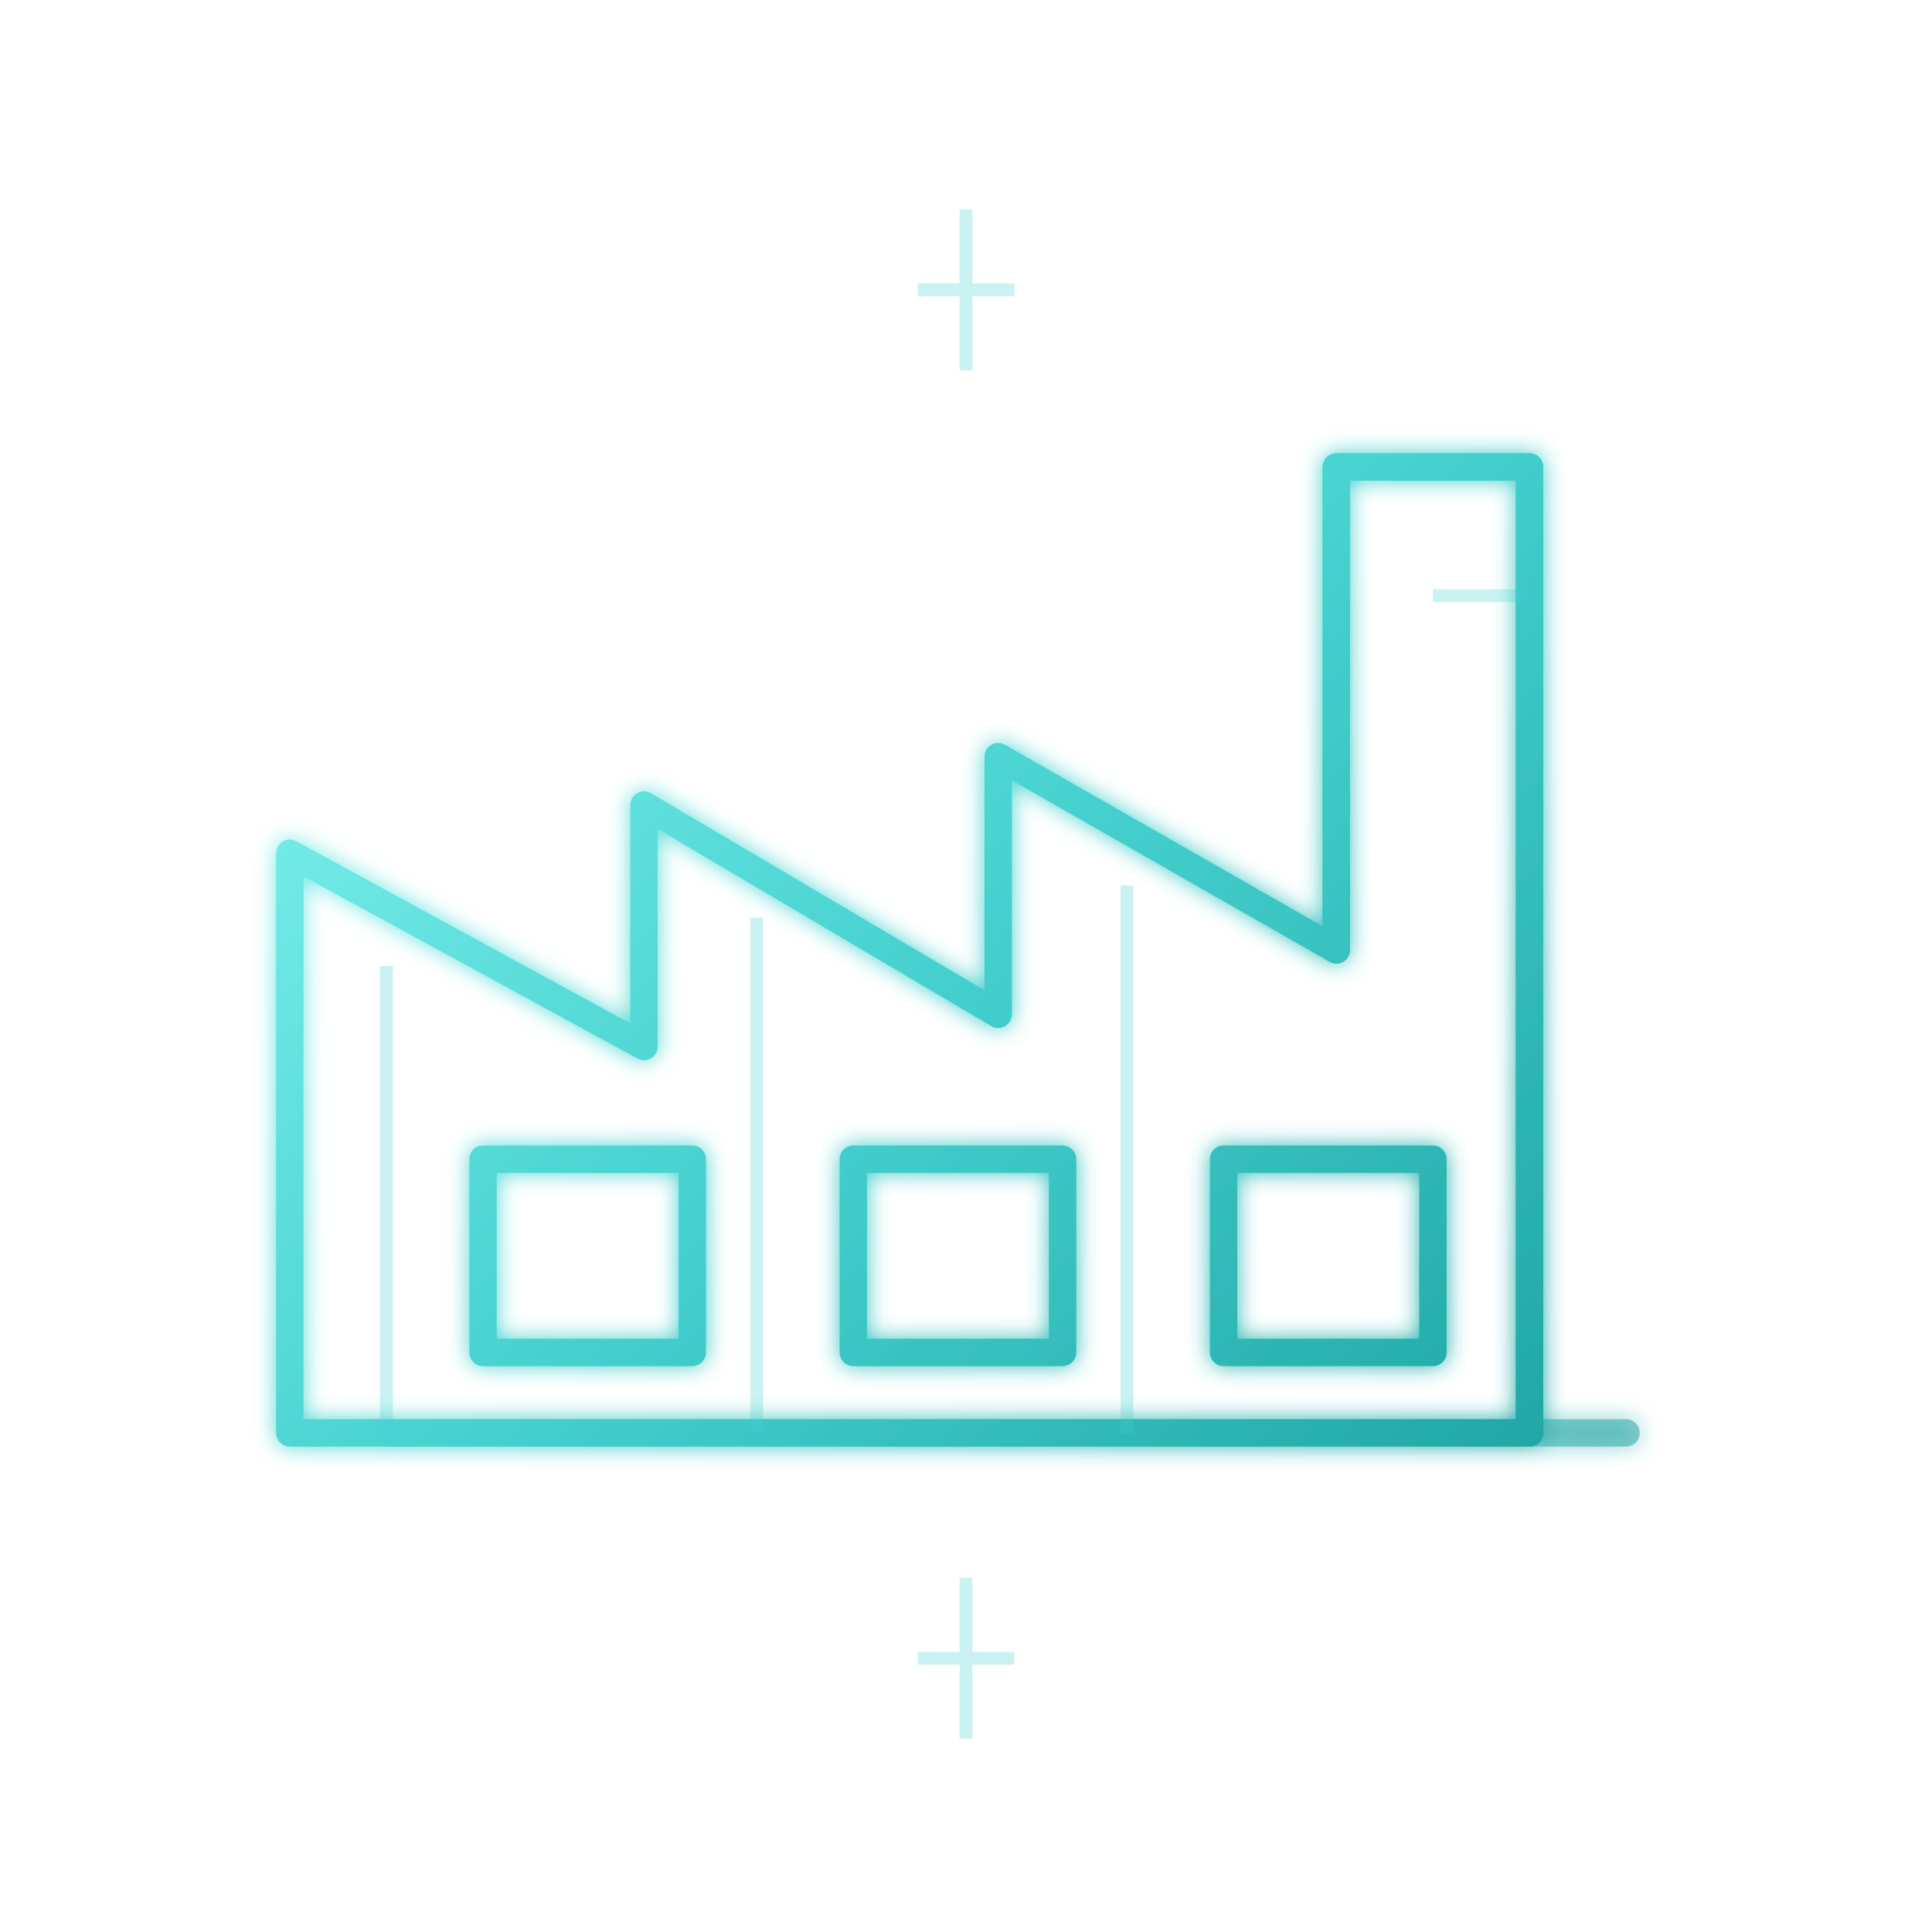
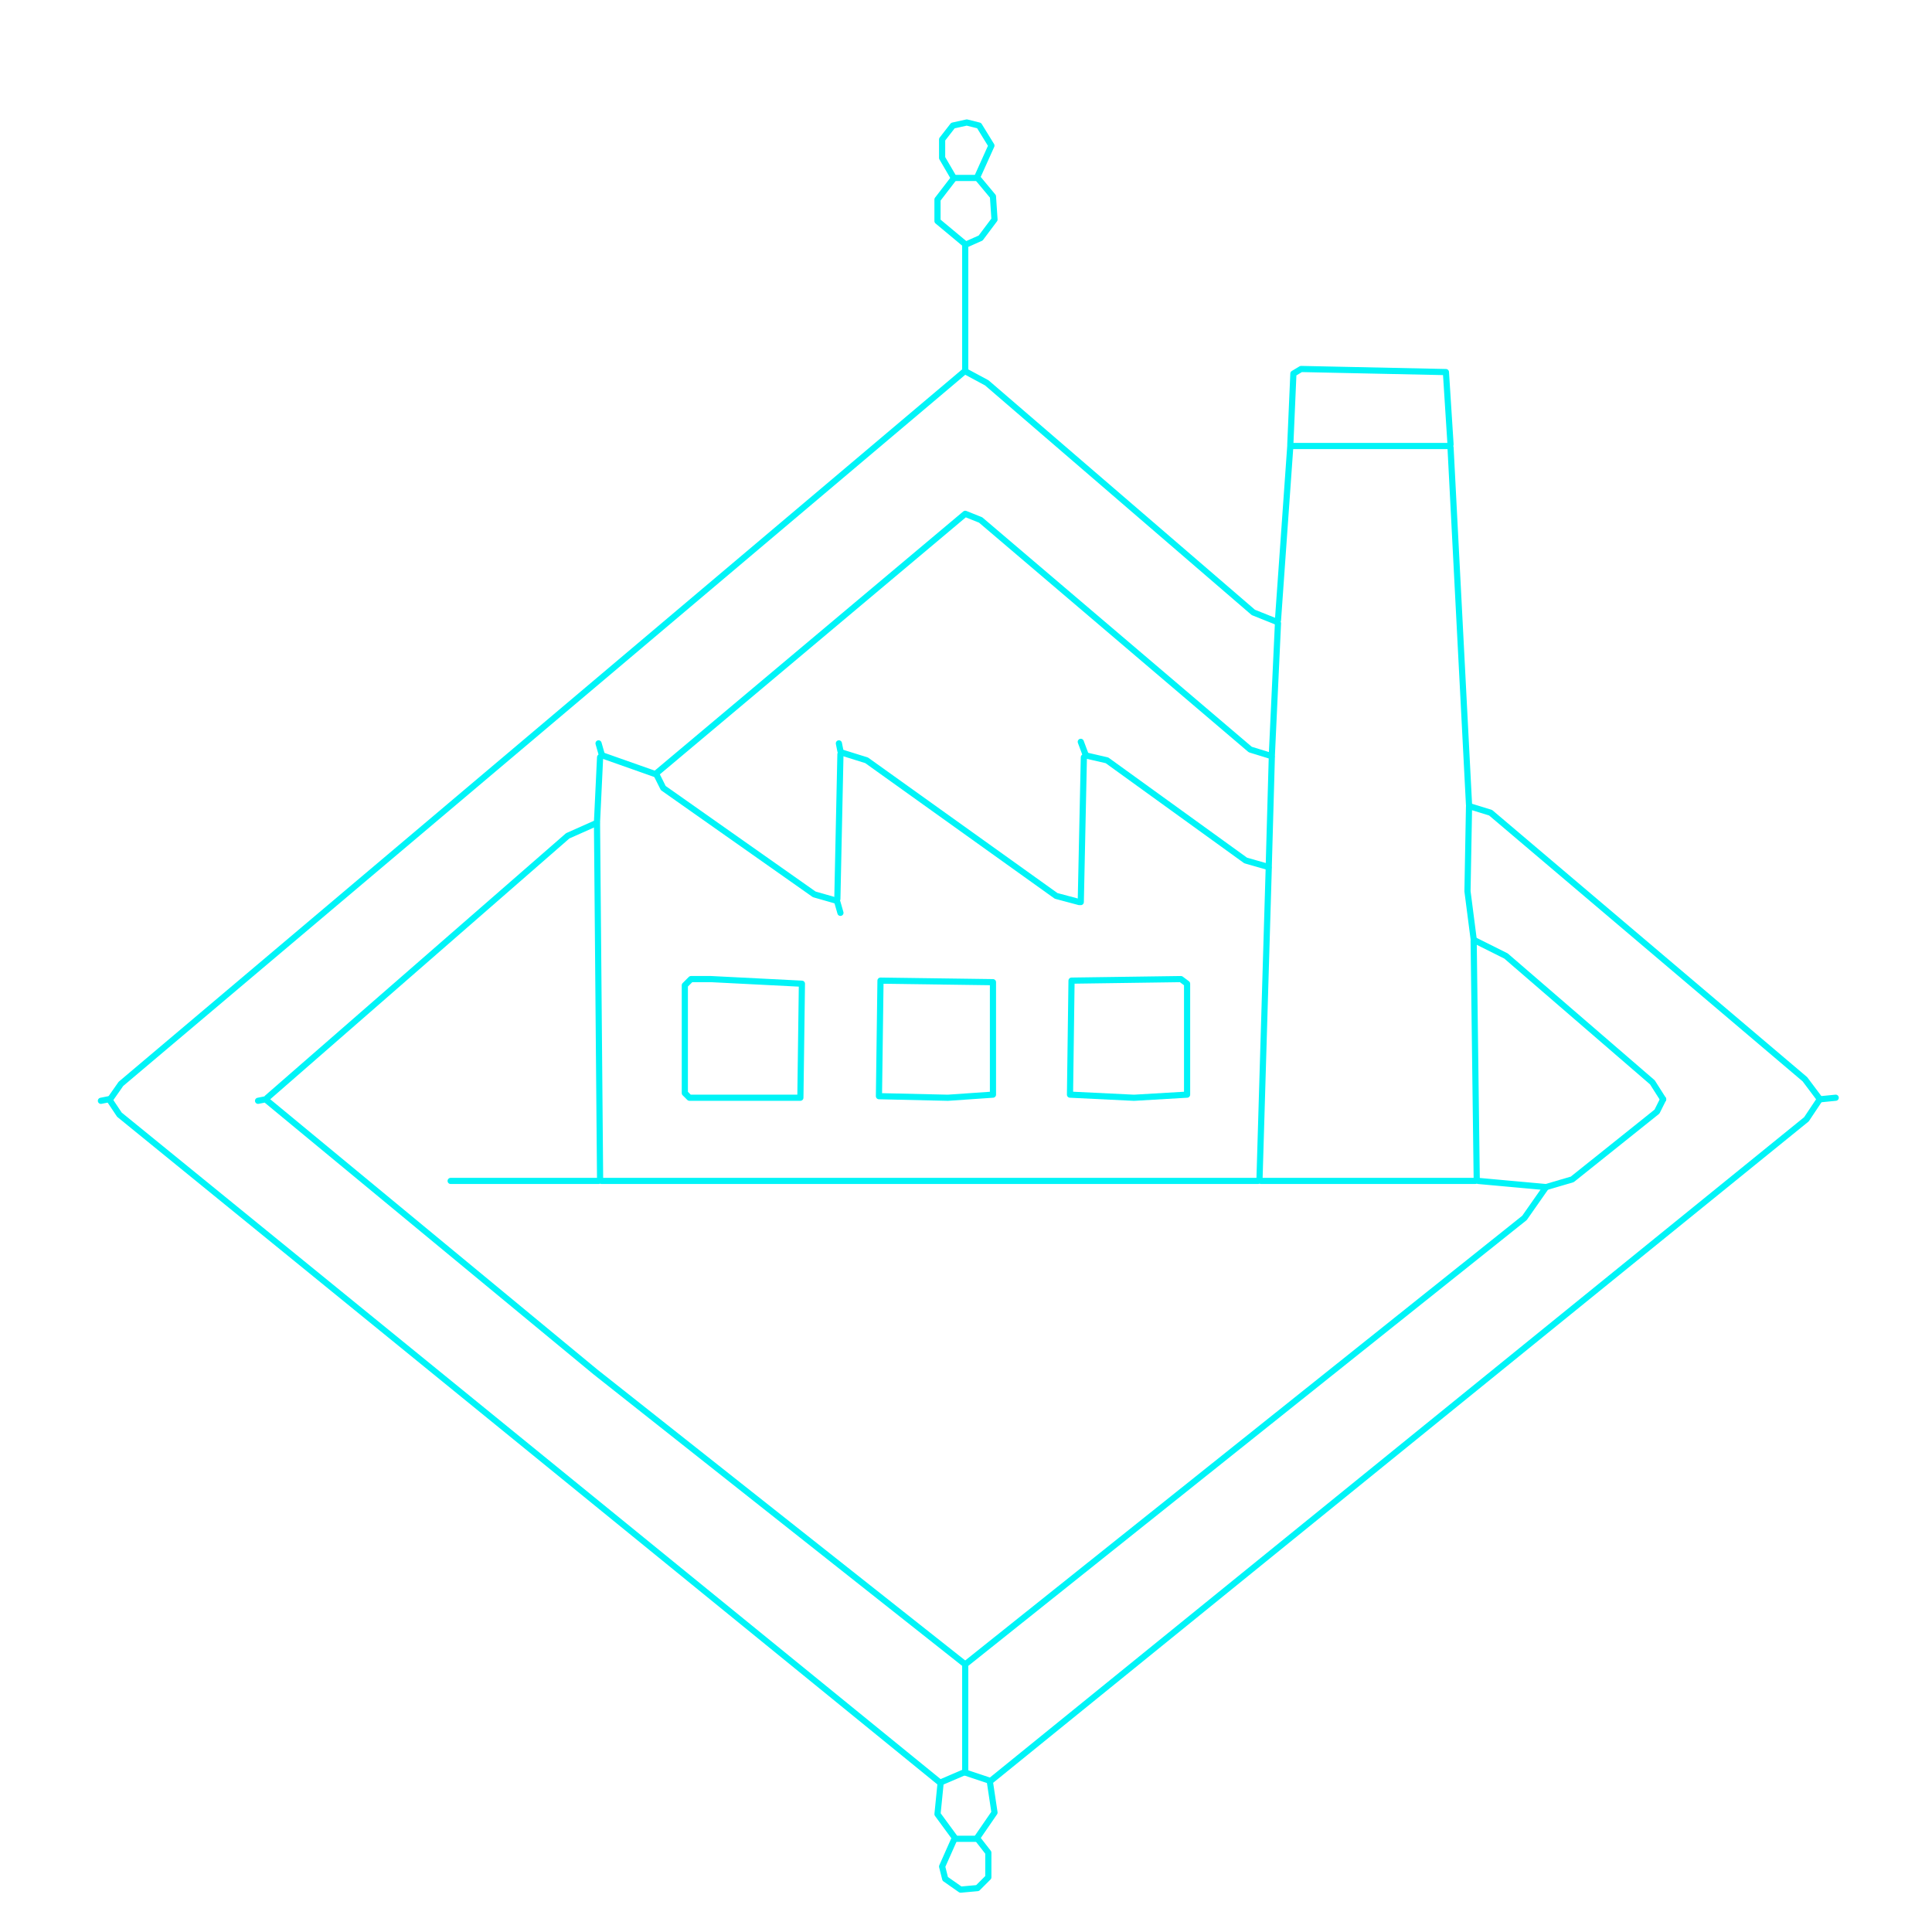
- <svg xmlns="http://www.w3.org/2000/svg" viewBox="0 0 120 120" fill="none">
-   <defs>
-     <linearGradient id="n3" x1="18" y1="18" x2="104" y2="102" gradientUnits="userSpaceOnUse">
-       <stop stop-color="#91fbf6" />
-       <stop offset=".48" stop-color="#45d1cf" />
-       <stop offset="1" stop-color="#159b99" />
-     </linearGradient>
-     <filter id="g" x="-20%" y="-20%" width="140%" height="140%">
-       <feGaussianBlur stdDeviation=".7" result="b" />
-       <feMerge>
-         <feMergeNode in="b" />
-         <feMergeNode in="SourceGraphic" />
-       </feMerge>
-     </filter>
-   </defs>
-   <g stroke="url(#n3)" stroke-width="1.7" stroke-linecap="round" stroke-linejoin="round" filter="url(#g)">
-     <path d="M18 89V53l22 12V50l22 13V47l21 12V29h12v60H18Z" />
-     <path d="M83 59V29h12v60" opacity=".86" />
-     <path d="M30 72h13v12H30zM53 72h13v12H53zM76 72h13v12H76z" />
-     <path d="M24 89h77" opacity=".5" />
-   </g>
-   <g stroke="#45d1cf" stroke-width=".8" opacity=".28">
-     <path d="M24 60v29M47 57v32M70 55v34M89 37h6" />
-     <path d="M60 13v10M57 18h6M60 98v10M57 103h6" />
+ <svg xmlns="http://www.w3.org/2000/svg" viewBox="0 0 1254 1254" width="1254" height="1254" fill="none">
+   <g stroke="#00F4F7" stroke-width="4" stroke-linecap="round" stroke-linejoin="round" fill="none">
+     <path d="M705.50 490.50 L718.50 493.50 L808.50 558.50 L822.50 562.50" />
+     <path d="M627.50 1079.50 L989.50 790.50 L1003.50 770.50" />
+     <path d="M71.50 714.50 L77.50 723.50 L609.50 1156.50" />
+     <path d="M545.50 592.50 L543.50 585.50" />
+     <path d="M825.50 491.50 L823.50 562.50" />
+     <path d="M387.50 534.50 L389.50 765.50" />
+     <path d="M634.50 1192.50 L645.50 1176.50 L642.50 1156.50" />
+     <path d="M633.50 1193.50 L620.50 1193.50" />
+     <path d="M817.50 765.50 L823.50 563.50" />
+     <path d="M425.50 502.50 L391.50 490.50" />
+     <path d="M626.50 159.50 L626.50 240.50" />
+     <path d="M172.50 713.50 L167.50 714.50" />
+     <path d="M426.50 503.50 L430.50 511.50 L528.50 580.50 L542.50 584.50" />
+     <path d="M627.50 158.50 L636.50 154.50 L645.50 142.50 L644.50 127.50 L634.50 115.50" />
+     <path d="M700.50 585.50 L685.50 581.50 L562.50 493.50 L546.50 488.50" />
+     <path d="M173.50 712.50 L368.50 542.50 L386.50 534.50" />
+     <path d="M619.50 115.50 L633.50 115.50" />
+     <path d="M838.50 289.50 L940.50 289.50" />
+     <path d="M956.50 609.50 L952.50 578.50 L953.50 523.50" />
+     <path d="M627.50 241.50 L640.50 248.50 L813.50 397.50 L828.50 403.50" />
+     <path d="M704.50 489.50 L701.50 481.50" />
+     <path d="M619.50 1193.50 L611.50 1211.50 L613.50 1219.50 L623.50 1226.50 L634.50 1225.50 L641.50 1218.50 L641.50 1202.50 L634.50 1193.50" />
+     <path d="M957.50 610.50 L977.50 620.50 L1072.50 702.50 L1079.50 713.50" />
+     <path d="M634.50 114.50 L643.50 94.50 L635.50 81.50 L627.50 79.50 L618.50 81.50 L611.50 90.50 L611.50 102.50 L618.50 114.50" />
+     <path d="M610.50 1157.50 L608.50 1177.50 L619.50 1192.50" />
+     <path d="M1003.50 770.50 L959.50 766.50" />
+     <path d="M1003.50 770.50 L1020.50 765.50 L1075.50 721.50 L1079.50 713.50" />
+     <path d="M703.50 491.50 L701.50 585.50" />
+     <path d="M816.50 766.50 L390.50 766.50" />
+     <path d="M611.50 1156.50 L625.50 1150.50" />
+     <path d="M954.50 523.50 L967.50 527.50 L1171.50 700.50 L1180.50 712.50" />
+     <path d="M829.50 402.50 L837.50 289.50" />
+     <path d="M388.50 766.50 L292.50 766.50" />
+     <path d="M426.50 501.50 L626.50 333.50 L636.50 337.50 L811.50 486.50 L824.50 490.50" />
+     <path d="M818.50 766.50 L957.50 766.50" />
+     <path d="M618.50 116.50 L608.50 129.50 L608.50 143.50 L626.50 158.50" />
+     <path d="M829.50 404.50 L825.50 490.50" />
+     <path d="M71.50 713.50 L78.50 703.50 L625.50 241.50" />
+     <path d="M173.50 714.50 L386.50 890.50 L625.50 1079.50" />
+     <path d="M837.50 288.50 L839.50 242.50 L844.50 239.50 L938.50 241.50 L941.50 288.50" />
+     <path d="M387.50 533.50 L389.50 491.50" />
+     <path d="M545.50 487.50 L544.50 482.50" />
+     <path d="M641.50 1155.50 L626.50 1150.50" />
+     <path d="M65.50 714.50 L70.50 713.50" />
+     <path d="M958.50 765.50 L956.50 610.50" />
+     <path d="M1180.50 714.50 L1172.50 726.50 L643.50 1155.50" />
+     <path d="M626.50 1149.50 L626.50 1080.50" />
+     <path d="M1181.50 713.50 L1191.50 712.50" />
+     <path d="M390.50 489.50 L388.50 482.50" />
+     <path d="M543.50 583.50 L545.50 489.50" />
+     <path d="M953.50 522.50 L941.50 290.50" />
+     <path d="M614.50 712.50 L570.50 711.50 L571.50 636.50 L644.50 637.50 L644.50 710.50 L615.50 712.50 Z" />
+     <path d="M735.50 712.50 L694.50 710.50 L695.50 636.50 L766.50 635.50 L770.50 638.50 L770.50 710.50 L736.50 712.50 Z" />
+     <path d="M460.50 635.50 L448.50 635.50 L444.50 639.50 L444.50 709.50 L447.50 712.50 L519.50 712.50 L520.50 638.50 L461.50 635.50 Z" />
  </g>
</svg>
